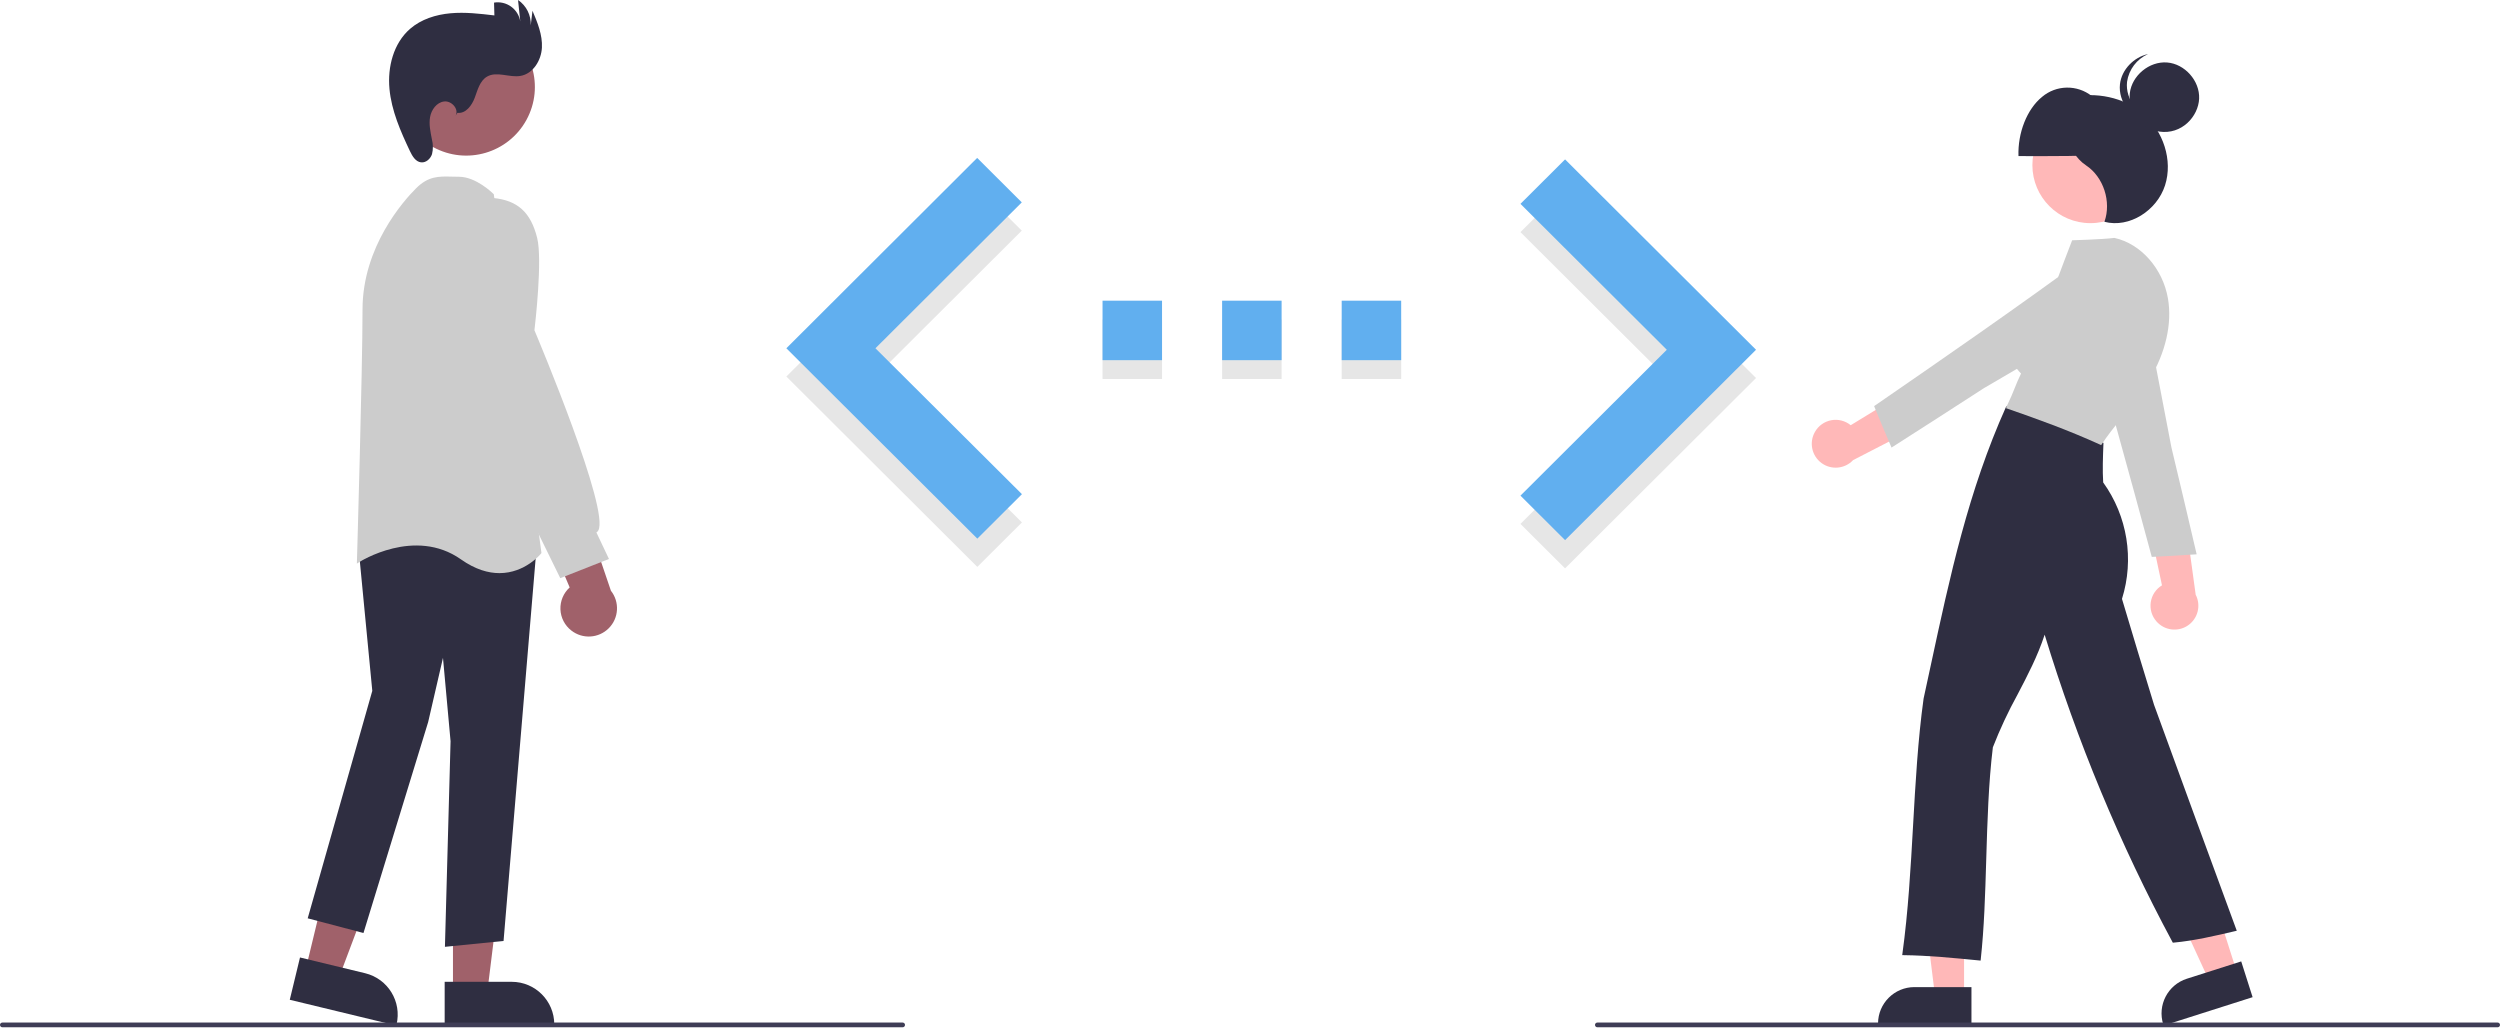
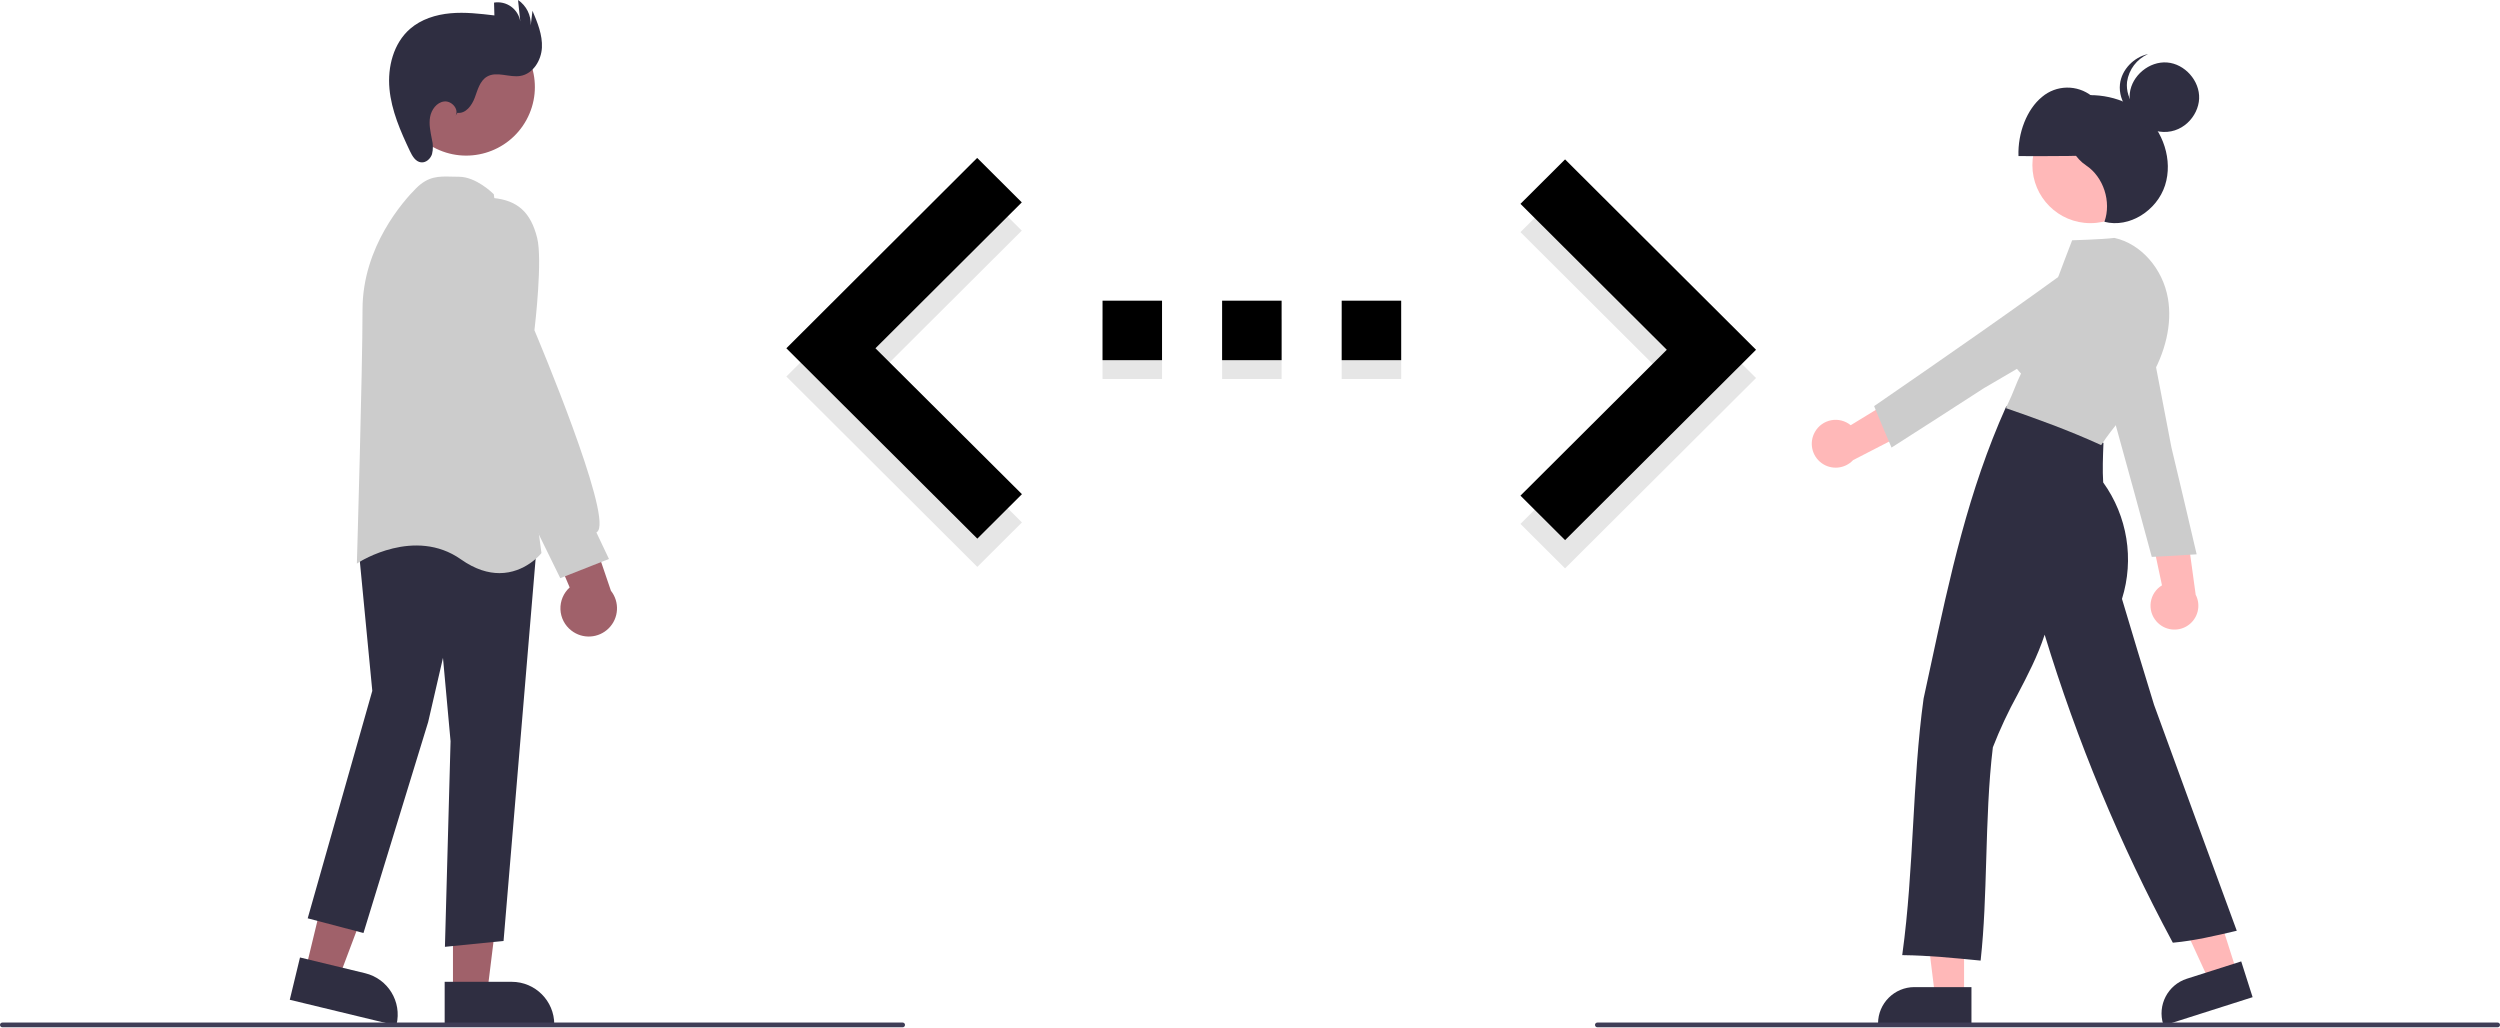
<svg xmlns="http://www.w3.org/2000/svg" data-name="Layer 1" width="1058" height="434.745" viewBox="0 0 1058 434.745">
  <polygon points="643.457 221.721 705.39 159.977 643.457 98.233 662.339 79.414 743.154 159.977 662.339 240.54 643.457 221.721 643.457 221.721" fill="#e6e6e6" style="isolation:isolate" />
  <rect x="466.595" y="135.207" width="25.176" height="25.176" fill="#e6e6e6" style="isolation:isolate" />
  <rect x="567.803" y="135.207" width="25.176" height="25.176" fill="#e6e6e6" style="isolation:isolate" />
  <rect x="517.199" y="135.207" width="25.176" height="25.176" fill="#e6e6e6" style="isolation:isolate" />
  <polygon points="432.482 221.092 370.486 159.348 432.419 97.604 413.537 78.785 332.785 159.348 413.6 239.911 432.482 221.092" fill="#e6e6e6" style="isolation:isolate" />
-   <polygon points="643.457 209.763 705.39 148.019 643.457 86.274 662.339 67.455 743.154 148.019 662.339 228.582 643.457 209.763 643.457 209.763" fill="#61afef" />
-   <path d="M537.595,385.051h25.176v-25.176H537.595Zm126.384-25.176h-25.176v25.176h25.176Zm-75.78,25.176h25.176v-25.176h-25.176Z" transform="translate(-71 -232.6273)" fill="#61afef" />
-   <polygon points="432.482 209.133 370.486 147.389 432.419 85.645 413.537 66.826 332.785 147.389 413.6 227.952 432.482 209.133" fill="#61afef" />
+   <polygon points="643.457 209.763 705.39 148.019 643.457 86.274 662.339 67.455 743.154 148.019 662.339 228.582 643.457 209.763 643.457 209.763" fill="currentColor" />
+   <path d="M537.595,385.051h25.176v-25.176H537.595Zm126.384-25.176h-25.176v25.176h25.176Zm-75.78,25.176h25.176v-25.176h-25.176Z" transform="translate(-71 -232.6273)" fill="currentColor" />
+   <polygon points="432.482 209.133 370.486 147.389 432.419 85.645 413.537 66.826 332.785 147.389 413.6 227.952 432.482 209.133" fill="currentColor" />
  <polygon points="129.305 410.449 143.399 413.856 163.248 361.117 142.447 356.088 129.305 410.449" fill="#a0616a" />
  <path d="M193.632,655.732l4.328-17.902,27.574,6.666a18.032,18.032,0,0,1,13.275,21.74l-.095.394Z" transform="translate(-71 -232.6273)" fill="#2f2e41" />
  <polygon points="191.696 420.05 206.196 420.049 213.093 364.122 191.694 364.123 191.696 420.05" fill="#a0616a" />
  <path d="M259.183,648.129l28.369-.001h.001A18.012,18.012,0,0,1,305.565,666.139v.406l-46.381.002Z" transform="translate(-71 -232.6273)" fill="#2f2e41" />
  <path d="M259.294,633.325l2.384-87.007-3.211-35.281-6.266,27.151-27.379,89.285L201.218,621.261l27.336-96.27-5.937-61.748,17.058-10.965.23.042,58.279,10.742L284.105,630.844Z" transform="translate(-71 -232.6273)" fill="#2f2e41" />
  <path d="M282.359,475.175c-4.693,0-10.182-1.512-16.292-5.825-19.551-13.798-42.863,1.045-43.096,1.195l-.947.616.033-1.128c.024-.804,2.365-80.712,2.365-106.425,0-26.565,17.332-45.962,22.644-51.274,5.214-5.215,9.601-5.099,15.155-4.955.957.024,1.954.051,3.004.051,7.258,0,14.314,6.973,14.61,7.269l.142.142.026.199,20.139,151.631-.154.195C299.895,466.986,293.282,475.175,282.359,475.175Z" transform="translate(-71 -232.6273)" fill="#ccc" />
  <circle cx="268.308" cy="269.431" r="29.048" transform="translate(-167.8019 142.9959) rotate(-61.3368)" fill="#a0616a" />
  <path d="M312.775,499.454a11.893,11.893,0,0,1-.69-18.223L295.589,442.32l21.599,3.975,12.354,36.341a11.957,11.957,0,0,1-16.767,16.818Z" transform="translate(-71 -232.6273)" fill="#a0616a" />
  <path d="M308.103,477.304l-29.807-60.807-13.07-45.766.01-39.758c.029-.157,3.102-15.622,14.49-14.553,10.327,1,15.888,6.05,18.597,16.884,2.301,9.204-.846,36.51-1.151,39.086,1.998,4.738,31.976,76.164,27.013,84.766a2.184,2.184,0,0,1-.785.813l5.312,11.215Z" transform="translate(-71 -232.6273)" fill="#ccc" />
  <path d="M264.593,280.374c3.482.453,6.109-3.11,7.327-6.403s2.147-7.128,5.174-8.907c4.136-2.43,9.428.493,14.158-.309,5.342-.906,8.815-6.567,9.087-11.978s-1.881-10.615-3.994-15.604l-.738,6.2a12.295,12.295,0,0,0-5.373-10.747l.951,9.098a9.656,9.656,0,0,0-11.108-7.99l.15,5.421c-6.17-.734-12.393-1.468-18.581-.909s-12.419,2.517-17.109,6.592c-7.015,6.096-9.577,16.133-8.717,25.387s4.68,17.947,8.661,26.345c1.002,2.113,2.387,4.497,4.71,4.766,2.087.242,3.997-1.503,4.645-3.501a12.69,12.69,0,0,0-.056-6.234c-.587-3.119-1.327-6.307-.775-9.433s2.8-6.214,5.951-6.597,6.375,3.218,4.86,6.007Z" transform="translate(-71 -232.6273)" fill="#2f2e41" />
  <path d="M983.591,495.58a10.056,10.056,0,0,1,2.359-15.238l-7.434-34.953,17.29,6.774,4.409,32.153a10.11,10.11,0,0,1-16.623,11.263Z" transform="translate(-71 -232.6273)" fill="#ffb8b8" />
  <path d="M981.628,468.308l-.093-.343c-9.347-34.571-19.008-70.308-30.804-109.219l-.077-.255.26-.152c6.575-3.837,16.457-3.581,22.986.594a17.15,17.15,0,0,1,7.444,18.191l8.603,44.857c3.498,14.663,7.118,29.84,10.577,44.806l.098.424-.536.034c-6.299.401-12.807.815-18.021,1.044Z" transform="translate(-71 -232.6273)" fill="#ccc" />
  <polygon points="831.194 421.744 818.934 421.744 813.1 374.457 831.194 374.457 831.194 421.744" fill="#ffb8b8" />
  <path d="M905.321,666.256H865.79v-.5a15.404,15.404,0,0,1,15.387-15.387h24.144Z" transform="translate(-71 -232.6273)" fill="#2f2e41" />
  <polygon points="946.719 411.631 935.037 415.353 915.121 372.069 932.362 366.575 946.719 411.631" fill="#ffb8b8" />
  <path d="M986.641,666.634l-.152-.477a15.404,15.404,0,0,1,9.989-19.332l23.004-7.33,4.823,15.137Z" transform="translate(-71 -232.6273)" fill="#2f2e41" />
  <circle cx="884.667" cy="69.876" r="24.561" fill="#ffb8b8" />
  <path d="M966.694,297.952c.14-9.906-4.006-19.717-10.417-24.65a16.649,16.649,0,0,0-21.132.373c-6.311,5.157-10.263,15.112-9.928,25.009C939.358,298.725,953.499,298.765,966.694,297.952Z" transform="translate(-71 -232.6273)" fill="#2f2e41" />
  <path d="M909.193,639.15l-.492-.048c-10.666-1.047-21.695-2.128-32.118-2.252l-.567-.007.077-.562c2.469-17.886,3.516-36.479,4.529-54.462 1-17.756,2.033-36.116,4.441-53.553,1.019-4.669,2.011-9.283,3-13.88,8.186-38.043,15.917-73.977,31.877-109.546l.151-.336.365.044c14.974,1.812,29.363,7.275,40.515,15.383l.216.157-.011.267c-.215,5.525-.438,11.236-.108,16.439a55.797,55.797,0,0,1,7.954,49.283c4.391,14.675,8.931,29.845,13.563,44.81,11.249,30.838,22.888,62.751,34.82,95.101l.196.53-.551.129c-8.585,2.016-17.44,4.094-26.177,4.9l-.33.03-.157-.292A712.851,712.851,0,0,1,936.3,501.23c-2.981,9.092-7.276,17.299-11.437,25.249A189.022,189.022,0,0,0,914.381,548.881c-1.842,15.121-2.33,31.504-2.802,47.347-.447,14.979-.868,29.128-2.331,42.432Z" transform="translate(-71 -232.6273)" fill="#2f2e41" />
  <path d="M947.282,273.756c10.646-2.294,22.422-.112,30.783,7.071s12.606,19.609,9.172,30.266-15.096,18.155-25.64,15.403c3.02-8.512-.379-18.963-7.762-23.867C945.078,296.815,942.668,282.933,947.282,273.756Z" transform="translate(-71 -232.6273)" fill="#2f2e41" />
  <path d="M960.207,420.999l-.389-.177c-13.581-6.196-26.898-10.951-39.376-15.289l-.383-.083-.001-1.109.248.086c.052-.115.111-.246.17-.376.17-.377.287-.634.386-.804l-.003-.001c1.04-2.12,1.867-4.168,2.667-6.149.825-2.044,1.677-4.155,2.778-6.389a19.356,19.356,0,0,1-4.276-20.829c2.756-6.533,9.784-11.621,17.168-12.465,2.706-7.449,8.735-23.1,8.735-23.1s12.678-.348,17.777-.995l.086-.011.084.019c11.131,2.439,20.424,12.972,22.598,25.614,1.835,10.67-.952,22.875-7.847,34.366a148.04,148.04,0,0,1-11.709,16.089c-3.106,3.884-6.04,7.552-8.476,11.246Z" transform="translate(-71 -232.6273)" fill="#ccc" />
  <path d="M984.292,290.493v0Z" transform="translate(-71 -232.6273)" fill="#2f2e41" />
  <path d="M984.791,288.311c-7.452-1.112-13.304-8.73-12.457-16.218s8.253-13.605,15.765-13.025,13.89,7.764,13.576,15.293S994.306,289.731,984.791,288.311Z" transform="translate(-71 -232.6273)" fill="#2f2e41" />
  <path d="M983.627,283.456c-7.452-1.112-13.304-8.73-12.457-16.218a15.241,15.241,0,0,1,8.882-11.734c-6.01,1.315-11.182,6.552-11.882,12.734-.847,7.487,5.004,15.105,12.457,16.218a14.208,14.208,0,0,0,8.172-1.143A14.504,14.504,0,0,1,983.627,283.456Z" transform="translate(-71 -232.6273)" fill="#2f2e41" />
  <path d="M839.069,415.433a10.056,10.056,0,0,1,15.153-2.853l30.479-18.655-.626,18.559-28.847,14.87a10.11,10.11,0,0,1-16.158-11.921Z" transform="translate(-71 -232.6273)" fill="#ffb8b8" />
  <path d="M864.128,404.495l.293-.202c29.481-20.331,59.957-41.348,92.715-65.434l.215-.158.23.195c5.808,4.921,8.86,14.323,7.099,21.87A17.15,17.15,0,0,1,950.008,373.846l-39.428,23.057c-12.66,8.183-25.764,16.653-38.721,24.902l-.367.234-.211-.494c-2.477-5.806-5.036-11.804-6.988-16.644Z" transform="translate(-71 -232.6273)" fill="#ccc" />
  <path d="M453,667.373H72a1,1,0,0,1,0-2H453a1,1,0,1,1,0,2Z" transform="translate(-71 -232.6273)" fill="#3f3d56" />
  <path d="M1128,667.373H747a1,1,0,0,1,0-2h381a1,1,0,0,1,0,2Z" transform="translate(-71 -232.6273)" fill="#3f3d56" />
</svg>
